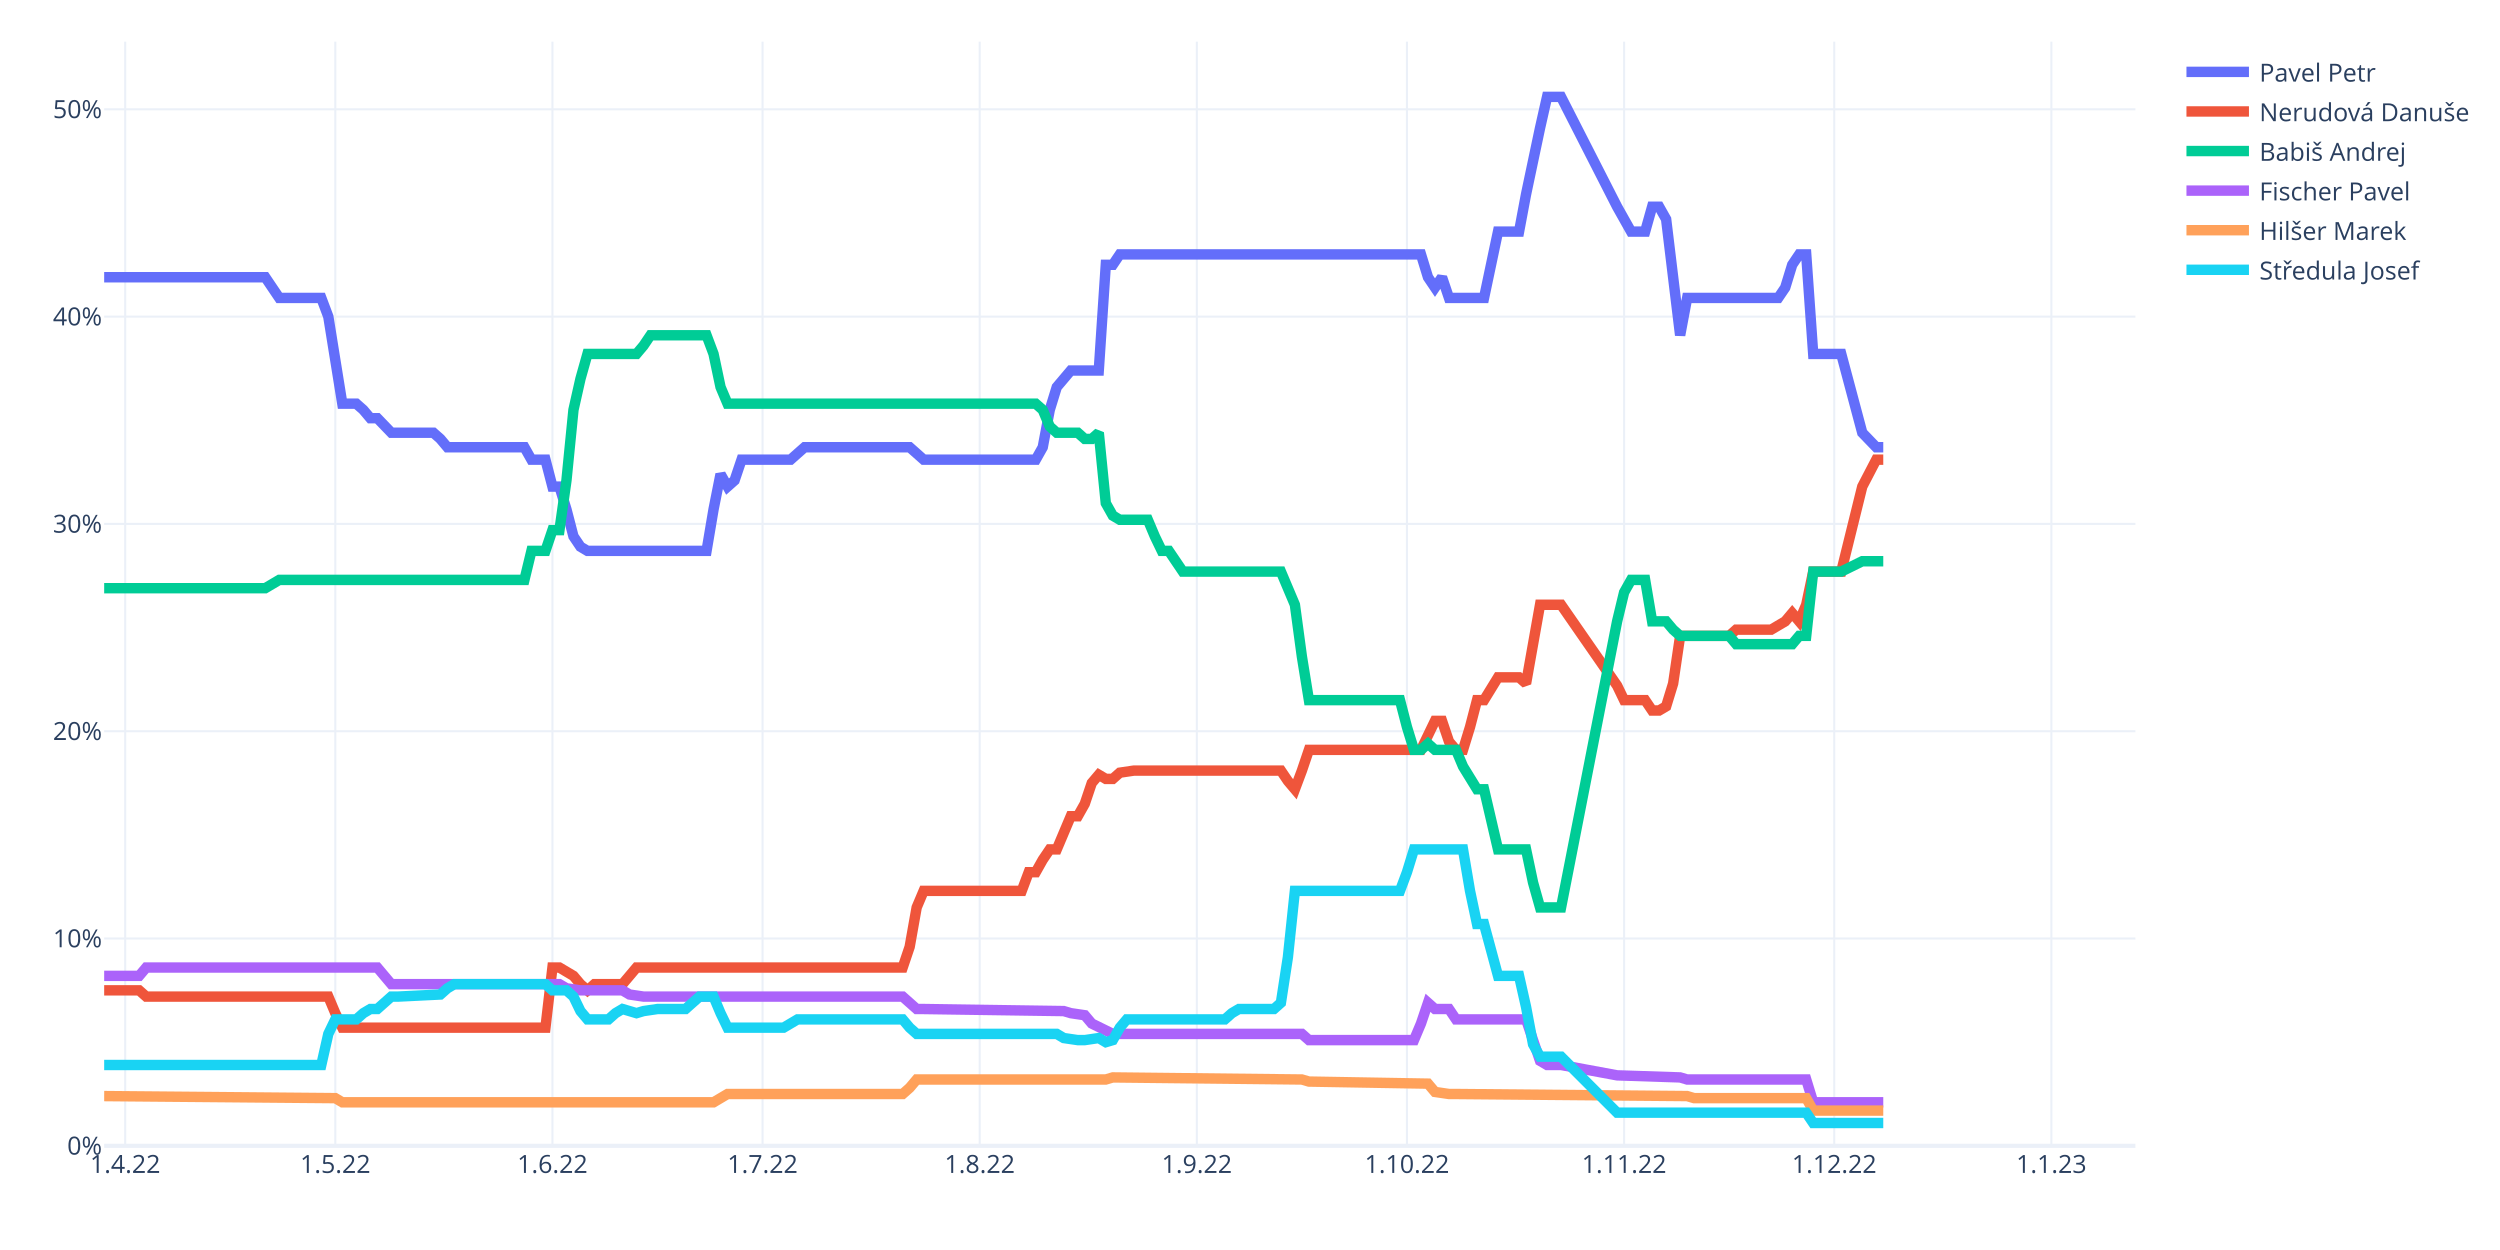
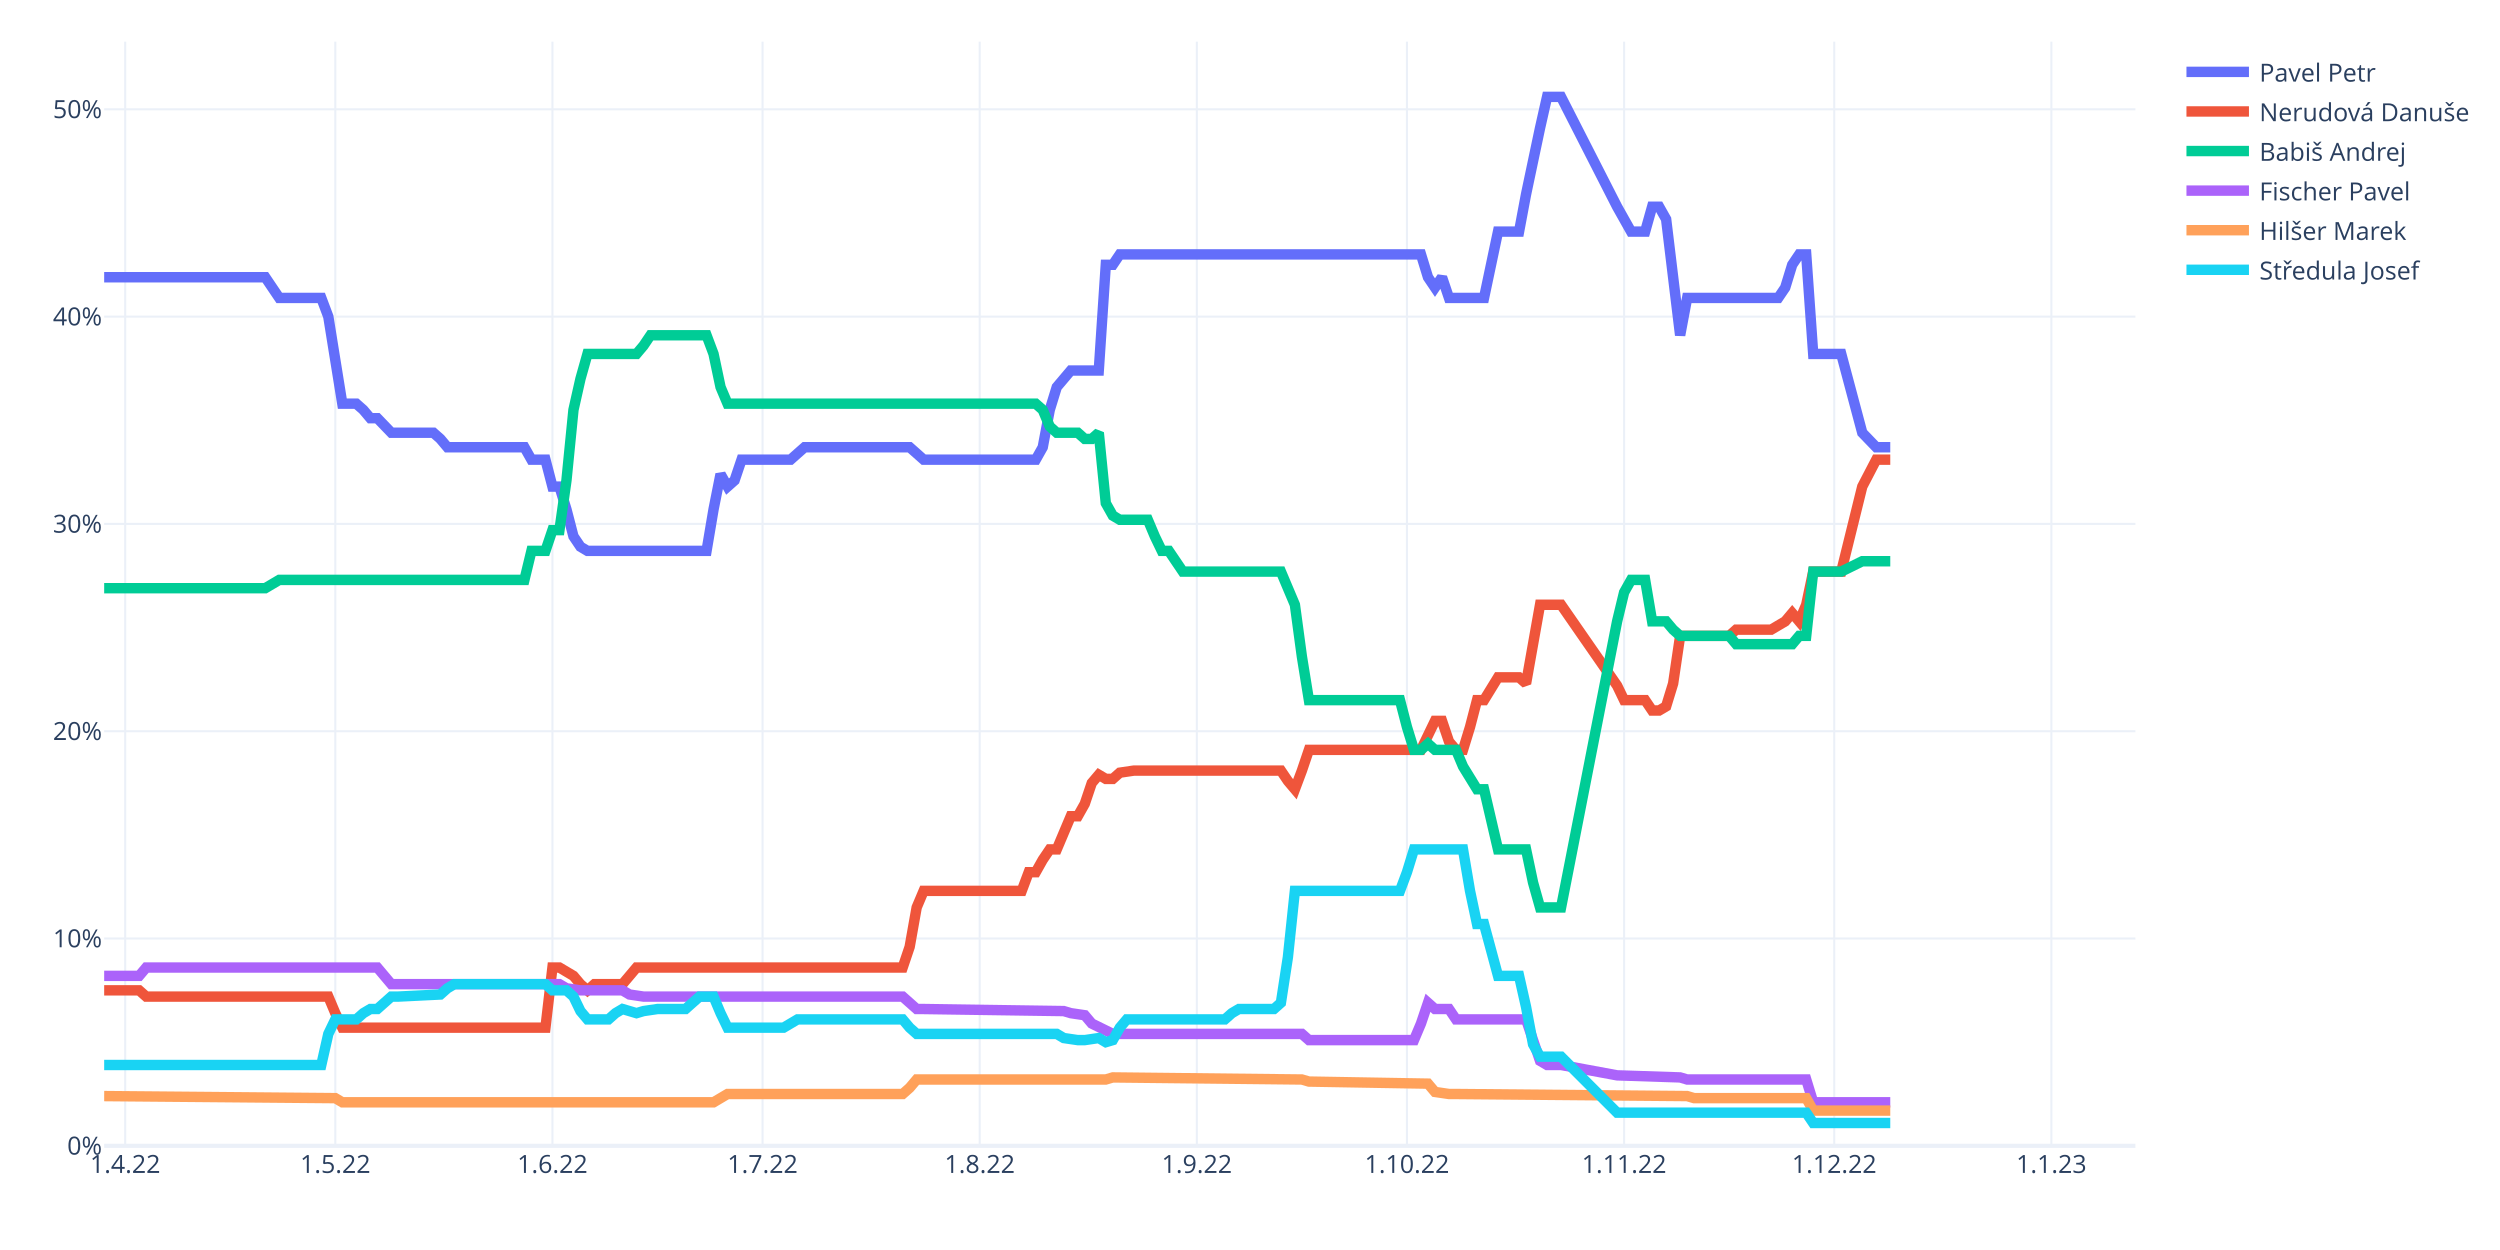
<svg xmlns="http://www.w3.org/2000/svg" class="main-svg" width="1200" height="600" style="" viewBox="0 0 1200 600">
  <rect x="0" y="0" width="1200" height="600" style="fill: rgb(255, 255, 255); fill-opacity: 1;" />
-   <defs id="defs-f09569">
+   <defs id="defs-34b0fc">
    <g class="clips">
-       <clipPath id="clipf09569xyplot" class="plotclip">
+       <clipPath id="clip34b0fcxyplot" class="plotclip">
        <rect width="975" height="530" />
      </clipPath>
-       <clipPath class="axesclip" id="clipf09569x">
+       <clipPath class="axesclip" id="clip34b0fcx">
        <rect x="50" y="0" width="975" height="600" />
      </clipPath>
-       <clipPath class="axesclip" id="clipf09569y">
+       <clipPath class="axesclip" id="clip34b0fcy">
        <rect x="0" y="20" width="1200" height="530" />
      </clipPath>
-       <clipPath class="axesclip" id="clipf09569xy">
+       <clipPath class="axesclip" id="clip34b0fcxy">
        <rect x="50" y="20" width="975" height="530" />
      </clipPath>
    </g>
    <g class="gradients" />
    <g class="patterns" />
  </defs>
  <g class="bglayer" />
  <g class="layer-below">
    <g class="imagelayer" />
    <g class="shapelayer" />
  </g>
  <g class="cartesianlayer">
    <g class="subplot xy">
      <g class="layer-subplot">
        <g class="shapelayer" />
        <g class="imagelayer" />
      </g>
      <g class="minor-gridlayer">
        <g class="x" />
        <g class="y" />
      </g>
      <g class="gridlayer">
        <g class="x">
          <path class="xgrid crisp" transform="translate(60.09,0)" d="M0,20v530" style="stroke: rgb(235, 240, 248); stroke-opacity: 1; stroke-width: 1px;" />
          <path class="xgrid crisp" transform="translate(160.95,0)" d="M0,20v530" style="stroke: rgb(235, 240, 248); stroke-opacity: 1; stroke-width: 1px;" />
          <path class="xgrid crisp" transform="translate(265.17,0)" d="M0,20v530" style="stroke: rgb(235, 240, 248); stroke-opacity: 1; stroke-width: 1px;" />
          <path class="xgrid crisp" transform="translate(366.03,0)" d="M0,20v530" style="stroke: rgb(235, 240, 248); stroke-opacity: 1; stroke-width: 1px;" />
          <path class="xgrid crisp" transform="translate(470.26,0)" d="M0,20v530" style="stroke: rgb(235, 240, 248); stroke-opacity: 1; stroke-width: 1px;" />
          <path class="xgrid crisp" transform="translate(574.48,0)" d="M0,20v530" style="stroke: rgb(235, 240, 248); stroke-opacity: 1; stroke-width: 1px;" />
          <path class="xgrid crisp" transform="translate(675.34,0)" d="M0,20v530" style="stroke: rgb(235, 240, 248); stroke-opacity: 1; stroke-width: 1px;" />
          <path class="xgrid crisp" transform="translate(779.57,0)" d="M0,20v530" style="stroke: rgb(235, 240, 248); stroke-opacity: 1; stroke-width: 1px;" />
          <path class="xgrid crisp" transform="translate(880.43,0)" d="M0,20v530" style="stroke: rgb(235, 240, 248); stroke-opacity: 1; stroke-width: 1px;" />
          <path class="xgrid crisp" transform="translate(984.66,0)" d="M0,20v530" style="stroke: rgb(235, 240, 248); stroke-opacity: 1; stroke-width: 1px;" />
        </g>
        <g class="y">
          <path class="ygrid crisp" transform="translate(0,450.49)" d="M50,0h975" style="stroke: rgb(235, 240, 248); stroke-opacity: 1; stroke-width: 1px;" />
          <path class="ygrid crisp" transform="translate(0,350.99)" d="M50,0h975" style="stroke: rgb(235, 240, 248); stroke-opacity: 1; stroke-width: 1px;" />
          <path class="ygrid crisp" transform="translate(0,251.48)" d="M50,0h975" style="stroke: rgb(235, 240, 248); stroke-opacity: 1; stroke-width: 1px;" />
          <path class="ygrid crisp" transform="translate(0,151.98)" d="M50,0h975" style="stroke: rgb(235, 240, 248); stroke-opacity: 1; stroke-width: 1px;" />
          <path class="ygrid crisp" transform="translate(0,52.47)" d="M50,0h975" style="stroke: rgb(235, 240, 248); stroke-opacity: 1; stroke-width: 1px;" />
        </g>
      </g>
      <g class="zerolinelayer">
        <path class="yzl zl crisp" transform="translate(0,550)" d="M50,0h975" style="stroke: rgb(235, 240, 248); stroke-opacity: 1; stroke-width: 2px;" />
      </g>
      <path class="xlines-below" />
      <path class="ylines-below" />
      <g class="overlines-below" />
      <g class="xaxislayer-below" />
      <g class="yaxislayer-below" />
      <g class="overaxes-below" />
-       <g class="plot" transform="translate(50,20)" clip-path="url(#clipf09569xyplot)">
+       <g class="plot" transform="translate(50,20)" clip-path="url(#clip34b0fcxyplot)">
        <g class="scatterlayer mlayer">
-           <g class="trace scatter tracec4c520" style="stroke-miterlimit: 2; opacity: 1;">
-             <g class="fills" />
-             <g class="errorbars" />
-             <g class="lines">
-               <path class="js-line" d="M0,113.07L77.33,113.07L80.69,118.05L84.05,123.02L87.41,123.02L104.22,123.02L107.59,131.98L114.31,173.77L117.67,173.77L121.03,173.77L124.4,176.75L127.76,180.73L131.12,180.73L137.84,187.7L141.21,187.7L158.02,187.7L161.38,190.68L164.74,194.67L168.1,194.67L201.72,194.67L205.09,200.64L211.81,200.64L215.17,213.57L218.53,213.57L221.9,224.52L225.26,237.45L228.62,242.43L231.98,244.42L235.34,244.42L289.14,244.42L292.5,224.52L295.86,207.6L299.22,213.57L302.59,210.59L305.95,200.64L329.48,200.64L332.84,197.65L336.21,194.67L339.57,194.67L386.64,194.67L390,197.65L393.36,200.64L396.72,200.64L447.16,200.64L450.52,194.67L453.88,176.75L457.24,165.81L463.97,157.85L467.33,157.85L477.41,157.85L480.78,107.1L484.14,107.1L487.5,102.12L632.07,102.12L635.43,113.07L638.79,118.05L642.16,113.07L645.52,123.02L648.88,123.02L662.33,123.02L665.69,107.1L669.05,91.18L672.41,91.18L679.14,91.18L682.5,73.27L689.22,41.43L692.59,26.5L699.31,26.5L726.21,79.24L732.93,91.18L739.66,91.18L743.02,79.24L746.38,79.24L749.74,85.21L753.1,113.07L756.47,140.93L759.83,123.02L803.53,123.02L806.9,118.05L810.26,107.1L813.62,102.12L816.98,102.12L820.34,149.89L833.79,149.89L843.88,187.7L850.6,194.67L853.97,194.67" style="vector-effect: non-scaling-stroke; fill: none; stroke: rgb(99, 110, 250); stroke-opacity: 1; stroke-width: 5px; opacity: 1;" />
-             </g>
-             <g class="points" />
-             <g class="text" />
-           </g>
-           <g class="trace scatter tracee98067" style="stroke-miterlimit: 2; opacity: 1;">
-             <g class="fills" />
-             <g class="errorbars" />
-             <g class="lines">
-               <path class="js-line" d="M0,455.37L16.81,455.37L20.17,458.36L107.59,458.36L110.95,466.32L114.31,473.28L117.67,473.28L211.81,473.28L215.17,444.42L218.53,444.42L221.9,446.42L225.26,448.41L228.62,452.39L231.98,455.37L235.34,452.39L248.79,452.39L252.16,448.41L255.52,444.42L258.88,444.42L383.28,444.42L386.64,434.47L390,415.57L393.36,407.61L440.43,407.61L443.79,398.65L447.16,398.65L450.52,392.68L453.88,387.71L457.24,387.71L463.97,371.79L467.33,371.79L470.69,365.82L474.05,355.86L477.41,351.88L480.78,353.87L484.14,353.87L487.5,350.89L494.22,349.89L497.59,349.89L564.83,349.89L568.19,354.87L571.55,358.85L574.91,349.89L578.28,339.94L581.64,339.94L632.07,339.94L635.43,332.98L638.79,326.01L642.16,326.01L645.52,335.96L648.88,339.94L652.24,339.94L655.6,329L658.97,316.06L662.33,316.06L669.05,305.12L672.41,305.12L679.14,305.12L682.5,308.1L689.22,270.29L692.59,270.29L699.31,270.29L726.21,309.1L729.57,316.06L732.93,316.06L739.66,316.06L743.02,321.04L746.38,321.04L749.74,319.05L753.1,308.1L756.47,285.22L780,285.22L783.36,282.23L800.17,282.23L803.53,280.24L806.9,278.25L810.26,274.27L813.62,278.25L816.98,270.29L820.34,254.37L823.71,254.37L833.79,254.37L843.88,213.57L850.6,200.64L853.97,200.64" style="vector-effect: non-scaling-stroke; fill: none; stroke: rgb(239, 85, 59); stroke-opacity: 1; stroke-width: 5px; opacity: 1;" />
-             </g>
-             <g class="points" />
-             <g class="text" />
-           </g>
-           <g class="trace scatter trace9e98dc" style="stroke-miterlimit: 2; opacity: 1;">
-             <g class="fills" />
-             <g class="errorbars" />
-             <g class="lines">
-               <path class="js-line" d="M0,262.33L77.33,262.33L80.69,260.34L84.05,258.35L87.41,258.35L201.72,258.35L205.09,244.42L211.81,244.42L215.17,234.47L218.53,234.47L221.9,210.59L225.26,176.75L228.62,161.83L231.98,149.89L235.34,149.89L255.52,149.89L258.88,145.91L262.24,140.93L265.6,140.93L289.14,140.93L292.5,149.89L295.86,165.81L299.22,173.77L447.16,173.77L450.52,176.75L453.88,184.71L457.24,187.7L467.33,187.7L470.69,190.68L474.05,190.68L477.41,187.7L480.78,221.53L484.14,227.5L487.5,229.49L490.86,229.49L500.95,229.49L504.31,237.45L507.67,244.42L511.03,244.42L517.76,254.37L521.12,254.37L564.83,254.37L568.19,262.33L571.55,270.29L574.91,295.17L578.28,316.06L581.64,316.06L621.98,316.06L625.34,329L628.71,339.94L632.07,339.94L635.43,336.96L638.79,339.94L648.88,339.94L652.24,347.9L658.97,358.85L662.33,358.85L669.05,387.71L672.41,387.71L682.5,387.71L685.86,403.63L689.22,415.57L692.59,415.57L699.31,415.57L726.21,278.25L729.57,264.32L732.93,258.35L739.66,258.35L743.02,278.25L749.74,278.25L753.1,282.23L756.47,285.22L759.83,285.22L780,285.22L783.36,289.2L810.26,289.2L813.62,285.22L816.98,285.22L820.34,254.37L833.79,254.37L843.88,249.39L853.97,249.39" style="vector-effect: non-scaling-stroke; fill: none; stroke: rgb(0, 204, 150); stroke-opacity: 1; stroke-width: 5px; opacity: 1;" />
-             </g>
-             <g class="points" />
-             <g class="text" />
-           </g>
-           <g class="trace scatter trace44de14" style="stroke-miterlimit: 2; opacity: 1;">
-             <g class="fills" />
-             <g class="errorbars" />
-             <g class="lines">
-               <path class="js-line" d="M0,448.41L16.81,448.41L20.17,444.42L131.12,444.42L134.48,448.41L137.84,452.39L141.21,452.39L218.53,452.39L221.9,454.38L228.62,455.37L231.98,455.37L248.79,455.37L252.16,457.36L258.88,458.36L262.24,458.36L383.28,458.36L386.64,461.34L390,464.33L393.36,464.33L460.6,465.32L463.97,466.32L470.69,467.31L474.05,471.29L484.14,476.27L487.5,476.27L574.91,476.27L578.28,479.25L628.71,479.25L632.07,471.29L635.43,461.34L638.79,464.33L645.52,464.33L648.88,469.3L682.5,469.3L685.86,479.25L689.22,489.2L692.59,491.19L699.31,491.19L726.21,496.17L756.47,497.16L759.83,498.16L816.98,498.16L820.34,509.1L853.97,509.1" style="vector-effect: non-scaling-stroke; fill: none; stroke: rgb(171, 99, 250); stroke-opacity: 1; stroke-width: 5px; opacity: 1;" />
-             </g>
-             <g class="points" />
-             <g class="text" />
-           </g>
-           <g class="trace scatter tracedf0474" style="stroke-miterlimit: 2; opacity: 1;">
-             <g class="fills" />
-             <g class="errorbars" />
-             <g class="lines">
-               <path class="js-line" d="M0,506.12L110.95,507.11L114.31,509.1L292.5,509.1L295.86,507.11L299.22,505.12L302.59,505.12L383.28,505.12L386.64,502.14L390,498.16L393.36,498.16L480.78,498.16L484.14,497.16L574.91,498.16L578.28,499.15L635.43,500.15L638.79,504.13L645.52,505.12L648.88,505.12L759.83,506.12L763.19,507.11L816.98,507.11L820.34,513.08L853.97,513.08" style="vector-effect: non-scaling-stroke; fill: none; stroke: rgb(255, 161, 90); stroke-opacity: 1; stroke-width: 5px; opacity: 1;" />
-             </g>
-             <g class="points" />
-             <g class="text" />
-           </g>
-           <g class="trace scatter trace44ea86" style="stroke-miterlimit: 2; opacity: 1;">
-             <g class="fills" />
-             <g class="errorbars" />
-             <g class="lines">
-               <path class="js-line" d="M0,491.19L104.22,491.19L107.59,476.27L110.95,469.3L114.31,469.3L121.03,469.3L124.4,466.32L127.76,464.33L131.12,464.33L137.84,458.36L141.21,458.36L161.38,457.36L164.74,454.38L168.1,452.39L171.47,452.39L211.81,452.39L215.17,455.37L221.9,455.37L225.26,458.36L228.62,465.32L231.98,469.3L242.07,469.3L245.43,466.32L248.79,464.33L252.16,465.32L255.52,466.32L258.88,465.32L265.6,464.33L268.97,464.33L279.05,464.33L282.41,461.34L285.78,458.36L289.14,458.36L292.5,458.36L295.86,466.32L299.22,473.28L302.59,473.28L326.12,473.28L329.48,471.29L332.84,469.3L336.21,469.3L383.28,469.3L386.64,473.28L390,476.27L393.36,476.27L457.24,476.27L460.6,478.26L467.33,479.25L470.69,479.25L477.41,478.26L480.78,480.25L484.14,479.25L487.5,473.28L490.86,469.3L494.22,469.3L537.93,469.3L541.29,466.32L544.66,464.33L548.02,464.33L561.47,464.33L564.83,461.34L568.19,439.45L571.55,407.61L621.98,407.61L625.34,398.65L628.71,387.71L632.07,387.71L652.24,387.71L655.6,407.61L658.97,423.53L662.33,423.53L669.05,448.41L672.41,448.41L679.14,448.41L682.5,463.33L685.86,481.24L689.22,487.21L699.31,487.21L726.21,514.08L816.98,514.08L820.34,519.05L853.97,519.05" style="vector-effect: non-scaling-stroke; fill: none; stroke: rgb(25, 211, 243); stroke-opacity: 1; stroke-width: 5px; opacity: 1;" />
+           <g class="trace scatter tracea9b143" style="stroke-miterlimit: 2; opacity: 1;">
+             <g class="fills" />
+             <g class="errorbars" />
+             <g class="lines">
+               <path class="js-line" d="M0,113.07L77.33,113.07L80.69,118.05L84.05,123.02L87.41,123.02L104.22,123.02L107.59,131.98L114.31,173.77L117.67,173.77L121.03,173.77L124.4,176.75L127.76,180.73L131.12,180.73L137.84,187.7L141.21,187.7L158.02,187.7L161.38,190.68L164.74,194.67L168.1,194.67L201.72,194.67L205.09,200.64L211.81,200.64L215.17,213.57L218.53,213.57L221.9,224.52L225.26,237.45L228.62,242.43L231.98,244.42L235.34,244.42L289.14,244.42L292.5,224.52L295.86,207.6L299.22,213.57L302.59,210.59L305.95,200.64L329.48,200.64L332.84,197.65L336.21,194.67L339.57,194.67L386.64,194.67L390,197.65L393.36,200.64L396.72,200.64L447.16,200.64L450.52,194.67L453.88,176.75L457.24,165.81L463.97,157.85L467.33,157.85L477.41,157.85L480.78,107.1L484.14,107.1L487.5,102.12L632.07,102.12L635.43,113.07L638.79,118.05L642.16,113.07L645.52,123.02L648.88,123.02L662.33,123.02L665.69,107.1L669.05,91.18L672.41,91.18L679.14,91.18L682.5,73.27L689.22,41.43L692.59,26.5L699.31,26.5L726.21,79.24L732.93,91.18L739.66,91.18L743.02,79.24L746.38,79.24L749.74,85.21L753.1,113.07L756.47,140.93L759.83,123.02L803.53,123.02L806.9,118.05L810.26,107.1L813.62,102.12L816.98,102.12L820.34,149.89L833.79,149.89L843.88,187.7L850.6,194.67L853.97,194.67L857.33,194.67" style="vector-effect: non-scaling-stroke; fill: none; stroke: rgb(99, 110, 250); stroke-opacity: 1; stroke-width: 5px; opacity: 1;" />
+             </g>
+             <g class="points" />
+             <g class="text" />
+           </g>
+           <g class="trace scatter traceade581" style="stroke-miterlimit: 2; opacity: 1;">
+             <g class="fills" />
+             <g class="errorbars" />
+             <g class="lines">
+               <path class="js-line" d="M0,455.37L16.81,455.37L20.17,458.36L107.59,458.36L110.95,466.32L114.31,473.28L117.67,473.28L211.81,473.28L215.17,444.42L218.53,444.42L221.9,446.42L225.26,448.41L228.62,452.39L231.98,455.37L235.34,452.39L248.79,452.39L252.16,448.41L255.52,444.42L258.88,444.42L383.28,444.42L386.64,434.47L390,415.57L393.36,407.61L440.43,407.61L443.79,398.65L447.16,398.65L450.52,392.68L453.88,387.71L457.24,387.71L463.97,371.79L467.33,371.79L470.69,365.82L474.05,355.86L477.41,351.88L480.78,353.87L484.14,353.87L487.5,350.89L494.22,349.89L497.59,349.89L564.83,349.89L568.19,354.87L571.55,358.85L574.91,349.89L578.28,339.94L581.64,339.94L632.07,339.94L635.43,332.98L638.79,326.01L642.16,326.01L645.52,335.96L648.88,339.94L652.24,339.94L655.6,329L658.97,316.06L662.33,316.06L669.05,305.12L672.41,305.12L679.14,305.12L682.5,308.1L689.22,270.29L692.59,270.29L699.31,270.29L726.21,309.1L729.57,316.06L732.93,316.06L739.66,316.06L743.02,321.04L746.38,321.04L749.74,319.05L753.1,308.1L756.47,285.22L780,285.22L783.36,282.23L800.17,282.23L803.53,280.24L806.9,278.25L810.26,274.27L813.62,278.25L816.98,270.29L820.34,254.37L823.71,254.37L833.79,254.37L843.88,213.57L850.6,200.64L853.97,200.64L857.33,200.64" style="vector-effect: non-scaling-stroke; fill: none; stroke: rgb(239, 85, 59); stroke-opacity: 1; stroke-width: 5px; opacity: 1;" />
+             </g>
+             <g class="points" />
+             <g class="text" />
+           </g>
+           <g class="trace scatter trace2e09a7" style="stroke-miterlimit: 2; opacity: 1;">
+             <g class="fills" />
+             <g class="errorbars" />
+             <g class="lines">
+               <path class="js-line" d="M0,262.33L77.33,262.33L80.69,260.34L84.05,258.35L87.41,258.35L201.72,258.35L205.09,244.42L211.81,244.42L215.17,234.47L218.53,234.47L221.9,210.59L225.26,176.75L228.62,161.83L231.98,149.89L235.34,149.89L255.52,149.89L258.88,145.91L262.24,140.93L265.6,140.93L289.14,140.93L292.5,149.89L295.86,165.81L299.22,173.77L447.16,173.77L450.52,176.75L453.88,184.71L457.24,187.7L467.33,187.7L470.69,190.68L474.05,190.68L477.41,187.7L480.78,221.53L484.14,227.5L487.5,229.49L490.86,229.49L500.95,229.49L504.31,237.45L507.67,244.42L511.03,244.42L517.76,254.37L521.12,254.37L564.83,254.37L568.19,262.33L571.55,270.29L574.91,295.17L578.28,316.06L581.64,316.06L621.98,316.06L625.34,329L628.71,339.94L632.07,339.94L635.43,336.96L638.79,339.94L648.88,339.94L652.24,347.9L658.97,358.85L662.33,358.85L669.05,387.71L672.41,387.71L682.5,387.71L685.86,403.63L689.22,415.57L692.59,415.57L699.31,415.57L726.21,278.25L729.57,264.32L732.93,258.35L739.66,258.35L743.02,278.25L749.74,278.25L753.1,282.23L756.47,285.22L759.83,285.22L780,285.22L783.36,289.2L810.26,289.2L813.62,285.22L816.98,285.22L820.34,254.37L833.79,254.37L843.88,249.39L857.33,249.39" style="vector-effect: non-scaling-stroke; fill: none; stroke: rgb(0, 204, 150); stroke-opacity: 1; stroke-width: 5px; opacity: 1;" />
+             </g>
+             <g class="points" />
+             <g class="text" />
+           </g>
+           <g class="trace scatter trace58be25" style="stroke-miterlimit: 2; opacity: 1;">
+             <g class="fills" />
+             <g class="errorbars" />
+             <g class="lines">
+               <path class="js-line" d="M0,448.41L16.81,448.41L20.17,444.42L131.12,444.42L134.48,448.41L137.84,452.39L141.21,452.39L218.53,452.39L221.9,454.38L228.62,455.37L231.98,455.37L248.79,455.37L252.16,457.36L258.88,458.36L262.24,458.36L383.28,458.36L386.64,461.34L390,464.33L393.36,464.33L460.6,465.32L463.97,466.32L470.69,467.31L474.05,471.29L484.14,476.27L487.5,476.27L574.91,476.27L578.28,479.25L628.71,479.25L632.07,471.29L635.43,461.34L638.79,464.33L645.52,464.33L648.88,469.3L682.5,469.3L685.86,479.25L689.22,489.2L692.59,491.19L699.31,491.19L726.21,496.17L756.47,497.16L759.83,498.16L816.98,498.16L820.34,509.1L857.33,509.1" style="vector-effect: non-scaling-stroke; fill: none; stroke: rgb(171, 99, 250); stroke-opacity: 1; stroke-width: 5px; opacity: 1;" />
+             </g>
+             <g class="points" />
+             <g class="text" />
+           </g>
+           <g class="trace scatter trace14ae25" style="stroke-miterlimit: 2; opacity: 1;">
+             <g class="fills" />
+             <g class="errorbars" />
+             <g class="lines">
+               <path class="js-line" d="M0,506.12L110.95,507.11L114.31,509.1L292.5,509.1L295.86,507.11L299.22,505.12L302.59,505.12L383.28,505.12L386.64,502.14L390,498.16L393.36,498.16L480.78,498.16L484.14,497.16L574.91,498.16L578.28,499.15L635.43,500.15L638.79,504.13L645.52,505.12L648.88,505.12L759.83,506.12L763.19,507.11L816.98,507.11L820.34,513.08L857.33,513.08" style="vector-effect: non-scaling-stroke; fill: none; stroke: rgb(255, 161, 90); stroke-opacity: 1; stroke-width: 5px; opacity: 1;" />
+             </g>
+             <g class="points" />
+             <g class="text" />
+           </g>
+           <g class="trace scatter trace9e39b9" style="stroke-miterlimit: 2; opacity: 1;">
+             <g class="fills" />
+             <g class="errorbars" />
+             <g class="lines">
+               <path class="js-line" d="M0,491.19L104.22,491.19L107.59,476.27L110.95,469.3L114.31,469.3L121.03,469.3L124.4,466.32L127.76,464.33L131.12,464.33L137.84,458.36L141.21,458.36L161.38,457.36L164.74,454.38L168.1,452.39L171.47,452.39L211.81,452.39L215.17,455.37L221.9,455.37L225.26,458.36L228.62,465.32L231.98,469.3L242.07,469.3L245.43,466.32L248.79,464.33L252.16,465.32L255.52,466.32L258.88,465.32L265.6,464.33L268.97,464.33L279.05,464.33L282.41,461.34L285.78,458.36L289.14,458.36L292.5,458.36L295.86,466.32L299.22,473.28L302.59,473.28L326.12,473.28L329.48,471.29L332.84,469.3L336.21,469.3L383.28,469.3L386.64,473.28L390,476.27L393.36,476.27L457.24,476.27L460.6,478.26L467.33,479.25L470.69,479.25L477.41,478.26L480.78,480.25L484.14,479.25L487.5,473.28L490.86,469.3L494.22,469.3L537.93,469.3L541.29,466.32L544.66,464.33L548.02,464.33L561.47,464.33L564.83,461.34L568.19,439.45L571.55,407.61L621.98,407.61L625.34,398.65L628.71,387.71L632.07,387.71L652.24,387.71L655.6,407.61L658.97,423.53L662.33,423.53L669.05,448.41L672.41,448.41L679.14,448.41L682.5,463.33L685.86,481.24L689.22,487.21L699.31,487.21L726.21,514.08L816.98,514.08L820.34,519.05L857.33,519.05" style="vector-effect: non-scaling-stroke; fill: none; stroke: rgb(25, 211, 243); stroke-opacity: 1; stroke-width: 5px; opacity: 1;" />
            </g>
            <g class="points" />
            <g class="text" />
          </g>
        </g>
      </g>
      <g class="overplot" />
      <path class="xlines-above crisp" d="M0,0" style="fill: none;" />
      <path class="ylines-above crisp" d="M0,0" style="fill: none;" />
      <g class="overlines-above" />
      <g class="xaxislayer-above">
        <g class="xtick">
          <text text-anchor="middle" x="0" y="563" transform="translate(60.09,0)" style="font-family: 'Open Sans', verdana, arial, sans-serif; font-size: 12px; fill: rgb(42, 63, 95); fill-opacity: 1; white-space: pre; opacity: 1;">1.4.22</text>
        </g>
        <g class="xtick">
          <text text-anchor="middle" x="0" y="563" style="font-family: 'Open Sans', verdana, arial, sans-serif; font-size: 12px; fill: rgb(42, 63, 95); fill-opacity: 1; white-space: pre; opacity: 1;" transform="translate(160.95,0)">1.5.22</text>
        </g>
        <g class="xtick">
          <text text-anchor="middle" x="0" y="563" style="font-family: 'Open Sans', verdana, arial, sans-serif; font-size: 12px; fill: rgb(42, 63, 95); fill-opacity: 1; white-space: pre; opacity: 1;" transform="translate(265.17,0)">1.6.22</text>
        </g>
        <g class="xtick">
          <text text-anchor="middle" x="0" y="563" style="font-family: 'Open Sans', verdana, arial, sans-serif; font-size: 12px; fill: rgb(42, 63, 95); fill-opacity: 1; white-space: pre; opacity: 1;" transform="translate(366.03,0)">1.7.22</text>
        </g>
        <g class="xtick">
          <text text-anchor="middle" x="0" y="563" style="font-family: 'Open Sans', verdana, arial, sans-serif; font-size: 12px; fill: rgb(42, 63, 95); fill-opacity: 1; white-space: pre; opacity: 1;" transform="translate(470.26,0)">1.8.22</text>
        </g>
        <g class="xtick">
          <text text-anchor="middle" x="0" y="563" style="font-family: 'Open Sans', verdana, arial, sans-serif; font-size: 12px; fill: rgb(42, 63, 95); fill-opacity: 1; white-space: pre; opacity: 1;" transform="translate(574.48,0)">1.9.22</text>
        </g>
        <g class="xtick">
          <text text-anchor="middle" x="0" y="563" style="font-family: 'Open Sans', verdana, arial, sans-serif; font-size: 12px; fill: rgb(42, 63, 95); fill-opacity: 1; white-space: pre; opacity: 1;" transform="translate(675.34,0)">1.10.22</text>
        </g>
        <g class="xtick">
          <text text-anchor="middle" x="0" y="563" style="font-family: 'Open Sans', verdana, arial, sans-serif; font-size: 12px; fill: rgb(42, 63, 95); fill-opacity: 1; white-space: pre; opacity: 1;" transform="translate(779.57,0)">1.11.22</text>
        </g>
        <g class="xtick">
          <text text-anchor="middle" x="0" y="563" style="font-family: 'Open Sans', verdana, arial, sans-serif; font-size: 12px; fill: rgb(42, 63, 95); fill-opacity: 1; white-space: pre; opacity: 1;" transform="translate(880.43,0)">1.12.22</text>
        </g>
        <g class="xtick">
          <text text-anchor="middle" x="0" y="563" style="font-family: 'Open Sans', verdana, arial, sans-serif; font-size: 12px; fill: rgb(42, 63, 95); fill-opacity: 1; white-space: pre; opacity: 1;" transform="translate(984.66,0)">1.1.23</text>
        </g>
      </g>
      <g class="yaxislayer-above">
        <g class="ytick">
          <text text-anchor="end" x="49" y="4.2" transform="translate(0,550)" style="font-family: 'Open Sans', verdana, arial, sans-serif; font-size: 12px; fill: rgb(42, 63, 95); fill-opacity: 1; white-space: pre; opacity: 1;">0%</text>
        </g>
        <g class="ytick">
          <text text-anchor="end" x="49" y="4.2" style="font-family: 'Open Sans', verdana, arial, sans-serif; font-size: 12px; fill: rgb(42, 63, 95); fill-opacity: 1; white-space: pre; opacity: 1;" transform="translate(0,450.49)">10%</text>
        </g>
        <g class="ytick">
          <text text-anchor="end" x="49" y="4.2" style="font-family: 'Open Sans', verdana, arial, sans-serif; font-size: 12px; fill: rgb(42, 63, 95); fill-opacity: 1; white-space: pre; opacity: 1;" transform="translate(0,350.99)">20%</text>
        </g>
        <g class="ytick">
          <text text-anchor="end" x="49" y="4.2" style="font-family: 'Open Sans', verdana, arial, sans-serif; font-size: 12px; fill: rgb(42, 63, 95); fill-opacity: 1; white-space: pre; opacity: 1;" transform="translate(0,251.48)">30%</text>
        </g>
        <g class="ytick">
          <text text-anchor="end" x="49" y="4.2" style="font-family: 'Open Sans', verdana, arial, sans-serif; font-size: 12px; fill: rgb(42, 63, 95); fill-opacity: 1; white-space: pre; opacity: 1;" transform="translate(0,151.98)">40%</text>
        </g>
        <g class="ytick">
          <text text-anchor="end" x="49" y="4.2" style="font-family: 'Open Sans', verdana, arial, sans-serif; font-size: 12px; fill: rgb(42, 63, 95); fill-opacity: 1; white-space: pre; opacity: 1;" transform="translate(0,52.47)">50%</text>
        </g>
      </g>
      <g class="overaxes-above" />
    </g>
  </g>
  <g class="polarlayer" />
  <g class="smithlayer" />
  <g class="ternarylayer" />
  <g class="geolayer" />
  <g class="funnelarealayer" />
  <g class="pielayer" />
  <g class="iciclelayer" />
  <g class="treemaplayer" />
  <g class="sunburstlayer" />
  <g class="glimages" />
-   <defs id="topdefs-f09569">
+   <defs id="topdefs-34b0fc">
    <g class="clips" />
-     <clipPath id="legendf09569">
+     <clipPath id="legend34b0fc">
      <rect width="143" height="124" x="0" y="0" />
    </clipPath>
  </defs>
  <g class="layer-above">
    <g class="imagelayer" />
    <g class="shapelayer" />
  </g>
  <g class="infolayer">
    <g class="legend" pointer-events="all" transform="translate(1044.5,20)">
      <rect class="bg" shape-rendering="crispEdges" style="stroke: rgb(68, 68, 68); stroke-opacity: 1; fill: rgb(255, 255, 255); fill-opacity: 1; stroke-width: 0px;" width="143" height="124" x="0" y="0" />
-       <g class="scrollbox" transform="" clip-path="url(#legendf09569)">
+       <g class="scrollbox" transform="" clip-path="url(#legend34b0fc)">
        <g class="groups">
          <g class="traces" transform="translate(0,14.5)" style="opacity: 1;">
            <text class="legendtext" text-anchor="start" x="40" y="4.68" style="font-family: 'Open Sans', verdana, arial, sans-serif; font-size: 12px; fill: rgb(42, 63, 95); fill-opacity: 1; white-space: pre;">Pavel Petr</text>
            <g class="layers" style="opacity: 1;">
              <g class="legendfill" />
              <g class="legendlines">
                <path class="js-line" d="M5,0h30" style="fill: none; stroke: rgb(99, 110, 250); stroke-opacity: 1; stroke-width: 5px;" />
              </g>
              <g class="legendsymbols">
                <g class="legendpoints" />
              </g>
            </g>
            <rect class="legendtoggle" x="0" y="-9.5" width="137.062" height="19" style="fill: rgb(0, 0, 0); fill-opacity: 0;" />
          </g>
          <g class="traces" transform="translate(0,33.5)" style="opacity: 1;">
            <text class="legendtext" text-anchor="start" x="40" y="4.68" style="font-family: 'Open Sans', verdana, arial, sans-serif; font-size: 12px; fill: rgb(42, 63, 95); fill-opacity: 1; white-space: pre;">Nerudová Danuše</text>
            <g class="layers" style="opacity: 1;">
              <g class="legendfill" />
              <g class="legendlines">
                <path class="js-line" d="M5,0h30" style="fill: none; stroke: rgb(239, 85, 59); stroke-opacity: 1; stroke-width: 5px;" />
              </g>
              <g class="legendsymbols">
                <g class="legendpoints" />
              </g>
            </g>
            <rect class="legendtoggle" x="0" y="-9.5" width="137.062" height="19" style="fill: rgb(0, 0, 0); fill-opacity: 0;" />
          </g>
          <g class="traces" transform="translate(0,52.5)" style="opacity: 1;">
            <text class="legendtext" text-anchor="start" x="40" y="4.68" style="font-family: 'Open Sans', verdana, arial, sans-serif; font-size: 12px; fill: rgb(42, 63, 95); fill-opacity: 1; white-space: pre;">Babiš Andrej</text>
            <g class="layers" style="opacity: 1;">
              <g class="legendfill" />
              <g class="legendlines">
                <path class="js-line" d="M5,0h30" style="fill: none; stroke: rgb(0, 204, 150); stroke-opacity: 1; stroke-width: 5px;" />
              </g>
              <g class="legendsymbols">
                <g class="legendpoints" />
              </g>
            </g>
            <rect class="legendtoggle" x="0" y="-9.5" width="137.062" height="19" style="fill: rgb(0, 0, 0); fill-opacity: 0;" />
          </g>
          <g class="traces" transform="translate(0,71.5)" style="opacity: 1;">
            <text class="legendtext" text-anchor="start" x="40" y="4.68" style="font-family: 'Open Sans', verdana, arial, sans-serif; font-size: 12px; fill: rgb(42, 63, 95); fill-opacity: 1; white-space: pre;">Fischer Pavel</text>
            <g class="layers" style="opacity: 1;">
              <g class="legendfill" />
              <g class="legendlines">
                <path class="js-line" d="M5,0h30" style="fill: none; stroke: rgb(171, 99, 250); stroke-opacity: 1; stroke-width: 5px;" />
              </g>
              <g class="legendsymbols">
                <g class="legendpoints" />
              </g>
            </g>
            <rect class="legendtoggle" x="0" y="-9.5" width="137.062" height="19" style="fill: rgb(0, 0, 0); fill-opacity: 0;" />
          </g>
          <g class="traces" transform="translate(0,90.5)" style="opacity: 1;">
            <text class="legendtext" text-anchor="start" x="40" y="4.68" style="font-family: 'Open Sans', verdana, arial, sans-serif; font-size: 12px; fill: rgb(42, 63, 95); fill-opacity: 1; white-space: pre;">Hilšer Marek</text>
            <g class="layers" style="opacity: 1;">
              <g class="legendfill" />
              <g class="legendlines">
                <path class="js-line" d="M5,0h30" style="fill: none; stroke: rgb(255, 161, 90); stroke-opacity: 1; stroke-width: 5px;" />
              </g>
              <g class="legendsymbols">
                <g class="legendpoints" />
              </g>
            </g>
            <rect class="legendtoggle" x="0" y="-9.5" width="137.062" height="19" style="fill: rgb(0, 0, 0); fill-opacity: 0;" />
          </g>
          <g class="traces" transform="translate(0,109.5)" style="opacity: 1;">
            <text class="legendtext" text-anchor="start" x="40" y="4.68" style="font-family: 'Open Sans', verdana, arial, sans-serif; font-size: 12px; fill: rgb(42, 63, 95); fill-opacity: 1; white-space: pre;">Středula Josef</text>
            <g class="layers" style="opacity: 1;">
              <g class="legendfill" />
              <g class="legendlines">
                <path class="js-line" d="M5,0h30" style="fill: none; stroke: rgb(25, 211, 243); stroke-opacity: 1; stroke-width: 5px;" />
              </g>
              <g class="legendsymbols">
                <g class="legendpoints" />
              </g>
            </g>
            <rect class="legendtoggle" x="0" y="-9.5" width="137.062" height="19" style="fill: rgb(0, 0, 0); fill-opacity: 0;" />
          </g>
        </g>
      </g>
      <rect class="scrollbar" rx="20" ry="3" width="0" height="0" style="fill: rgb(128, 139, 164); fill-opacity: 1;" x="0" y="0" />
    </g>
    <g class="g-gtitle" />
    <g class="g-xtitle" />
    <g class="g-ytitle" />
  </g>
</svg>
